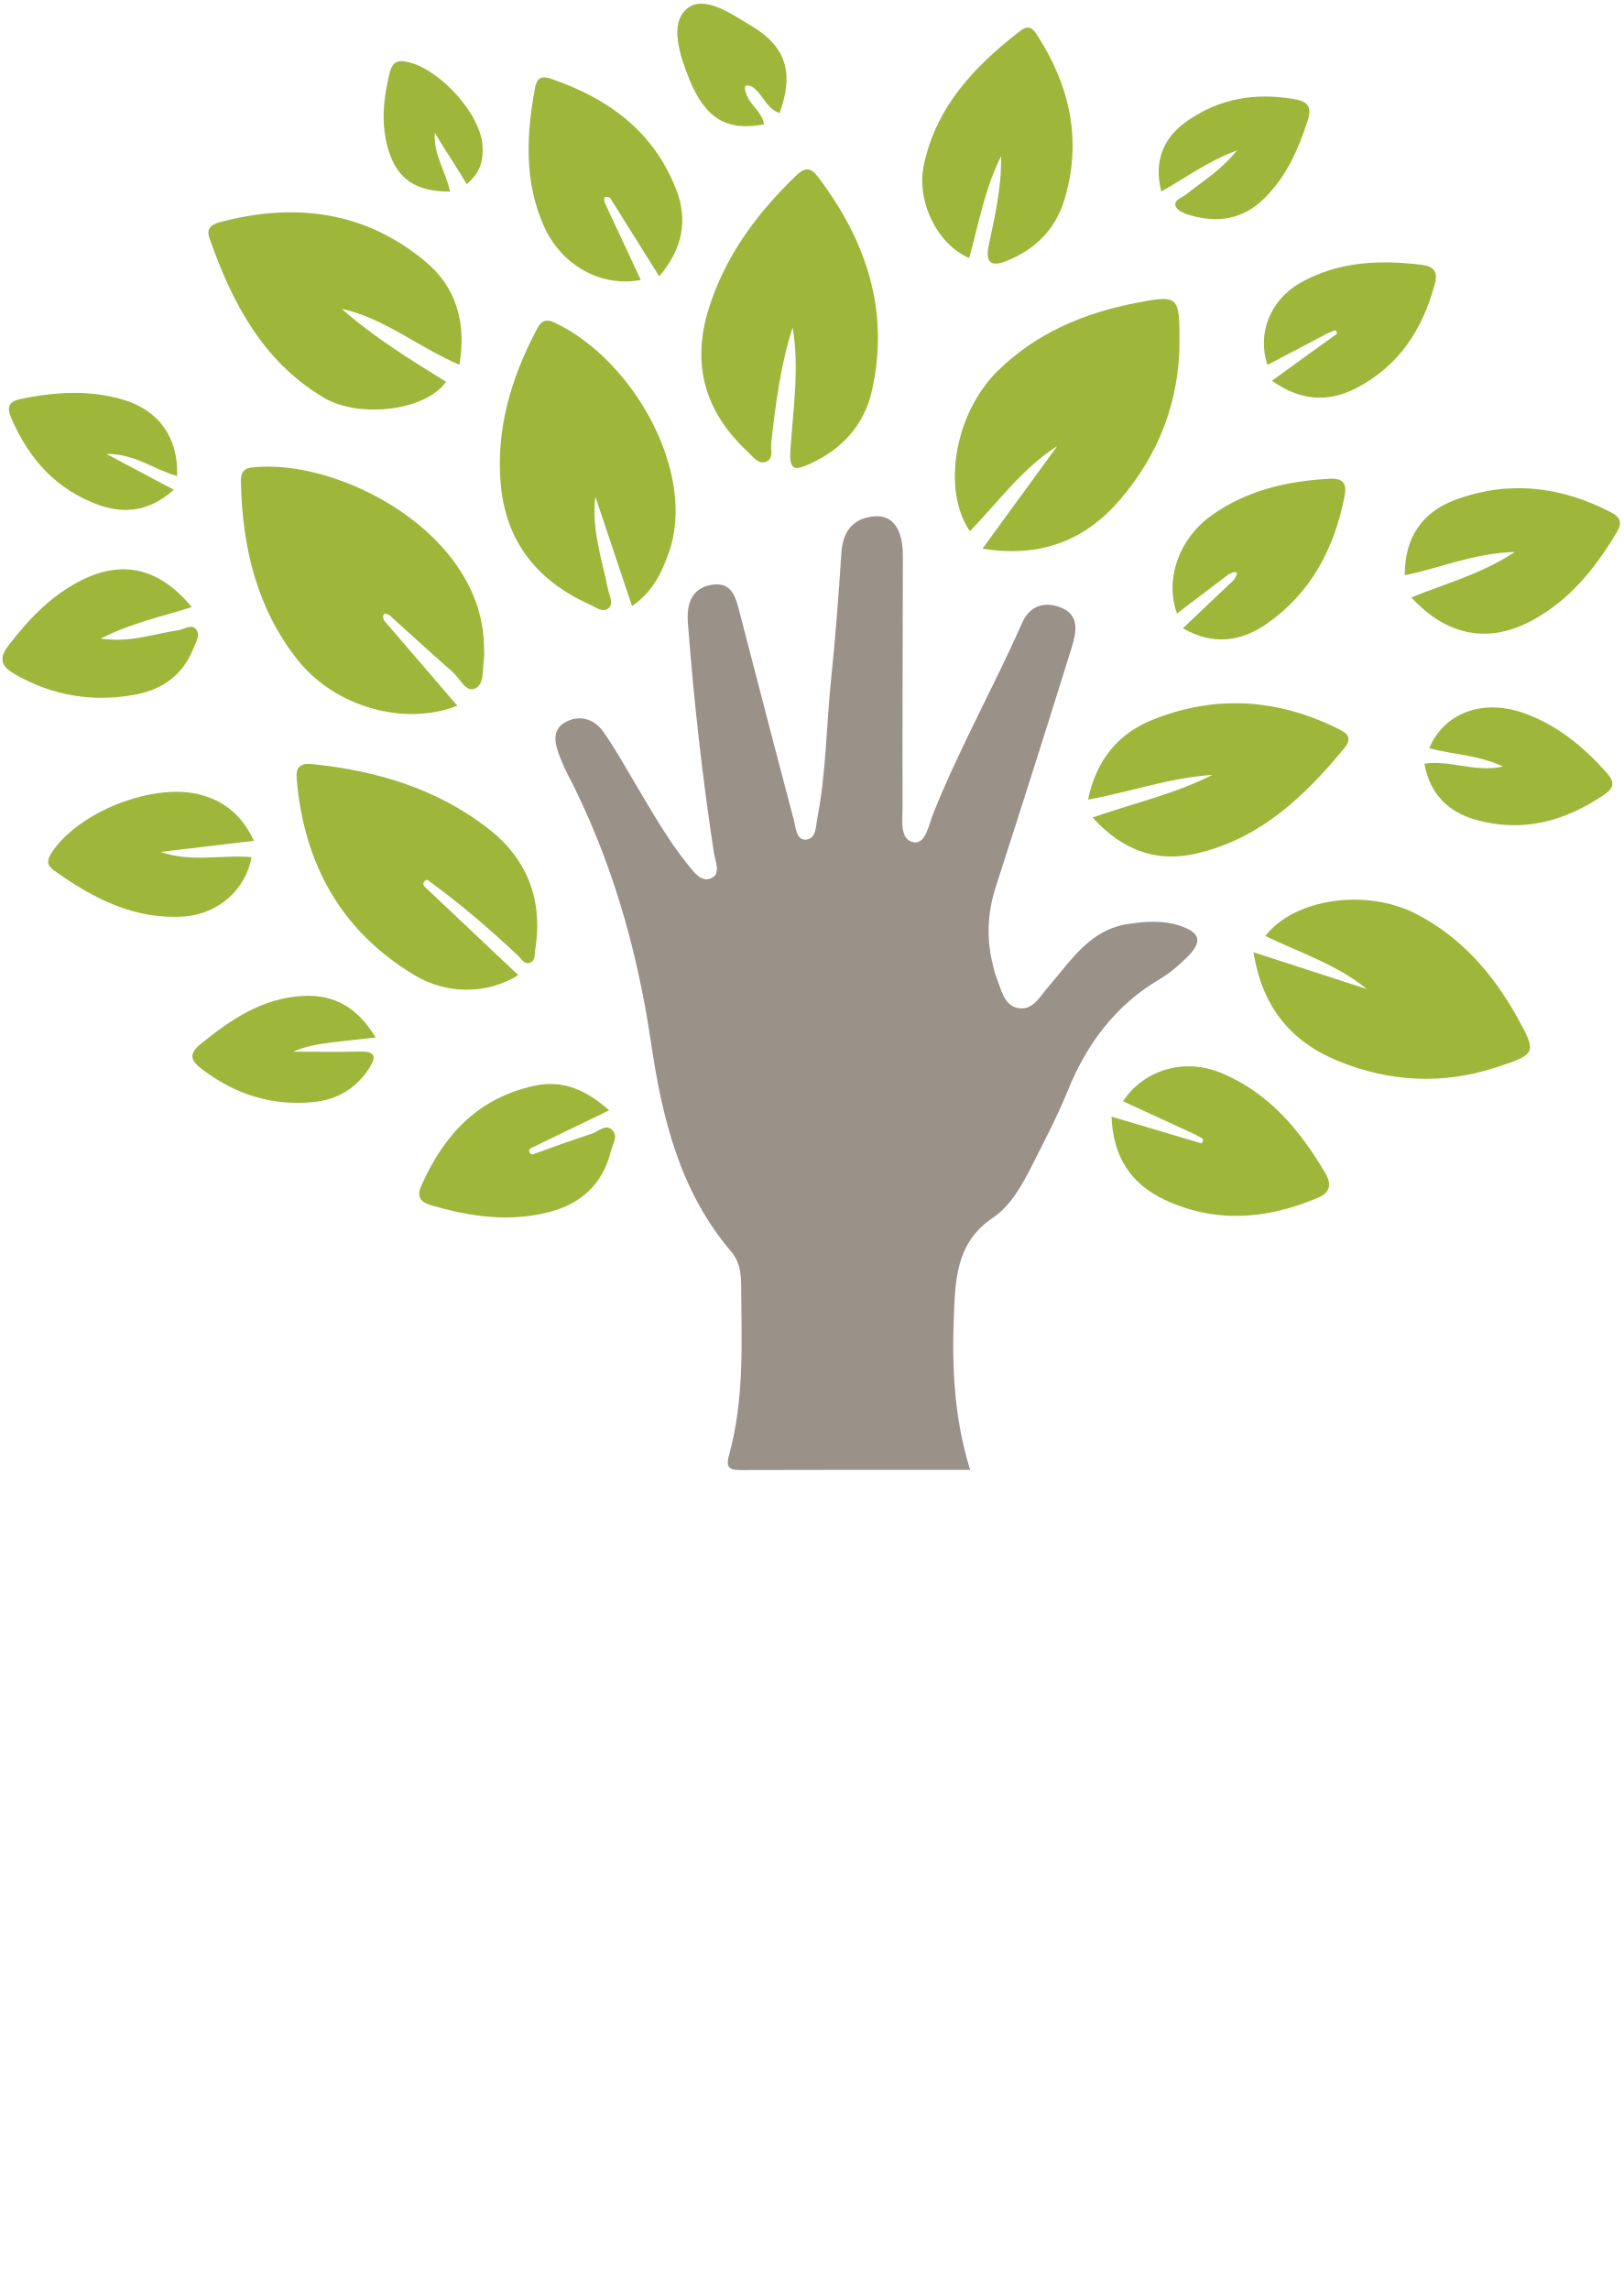
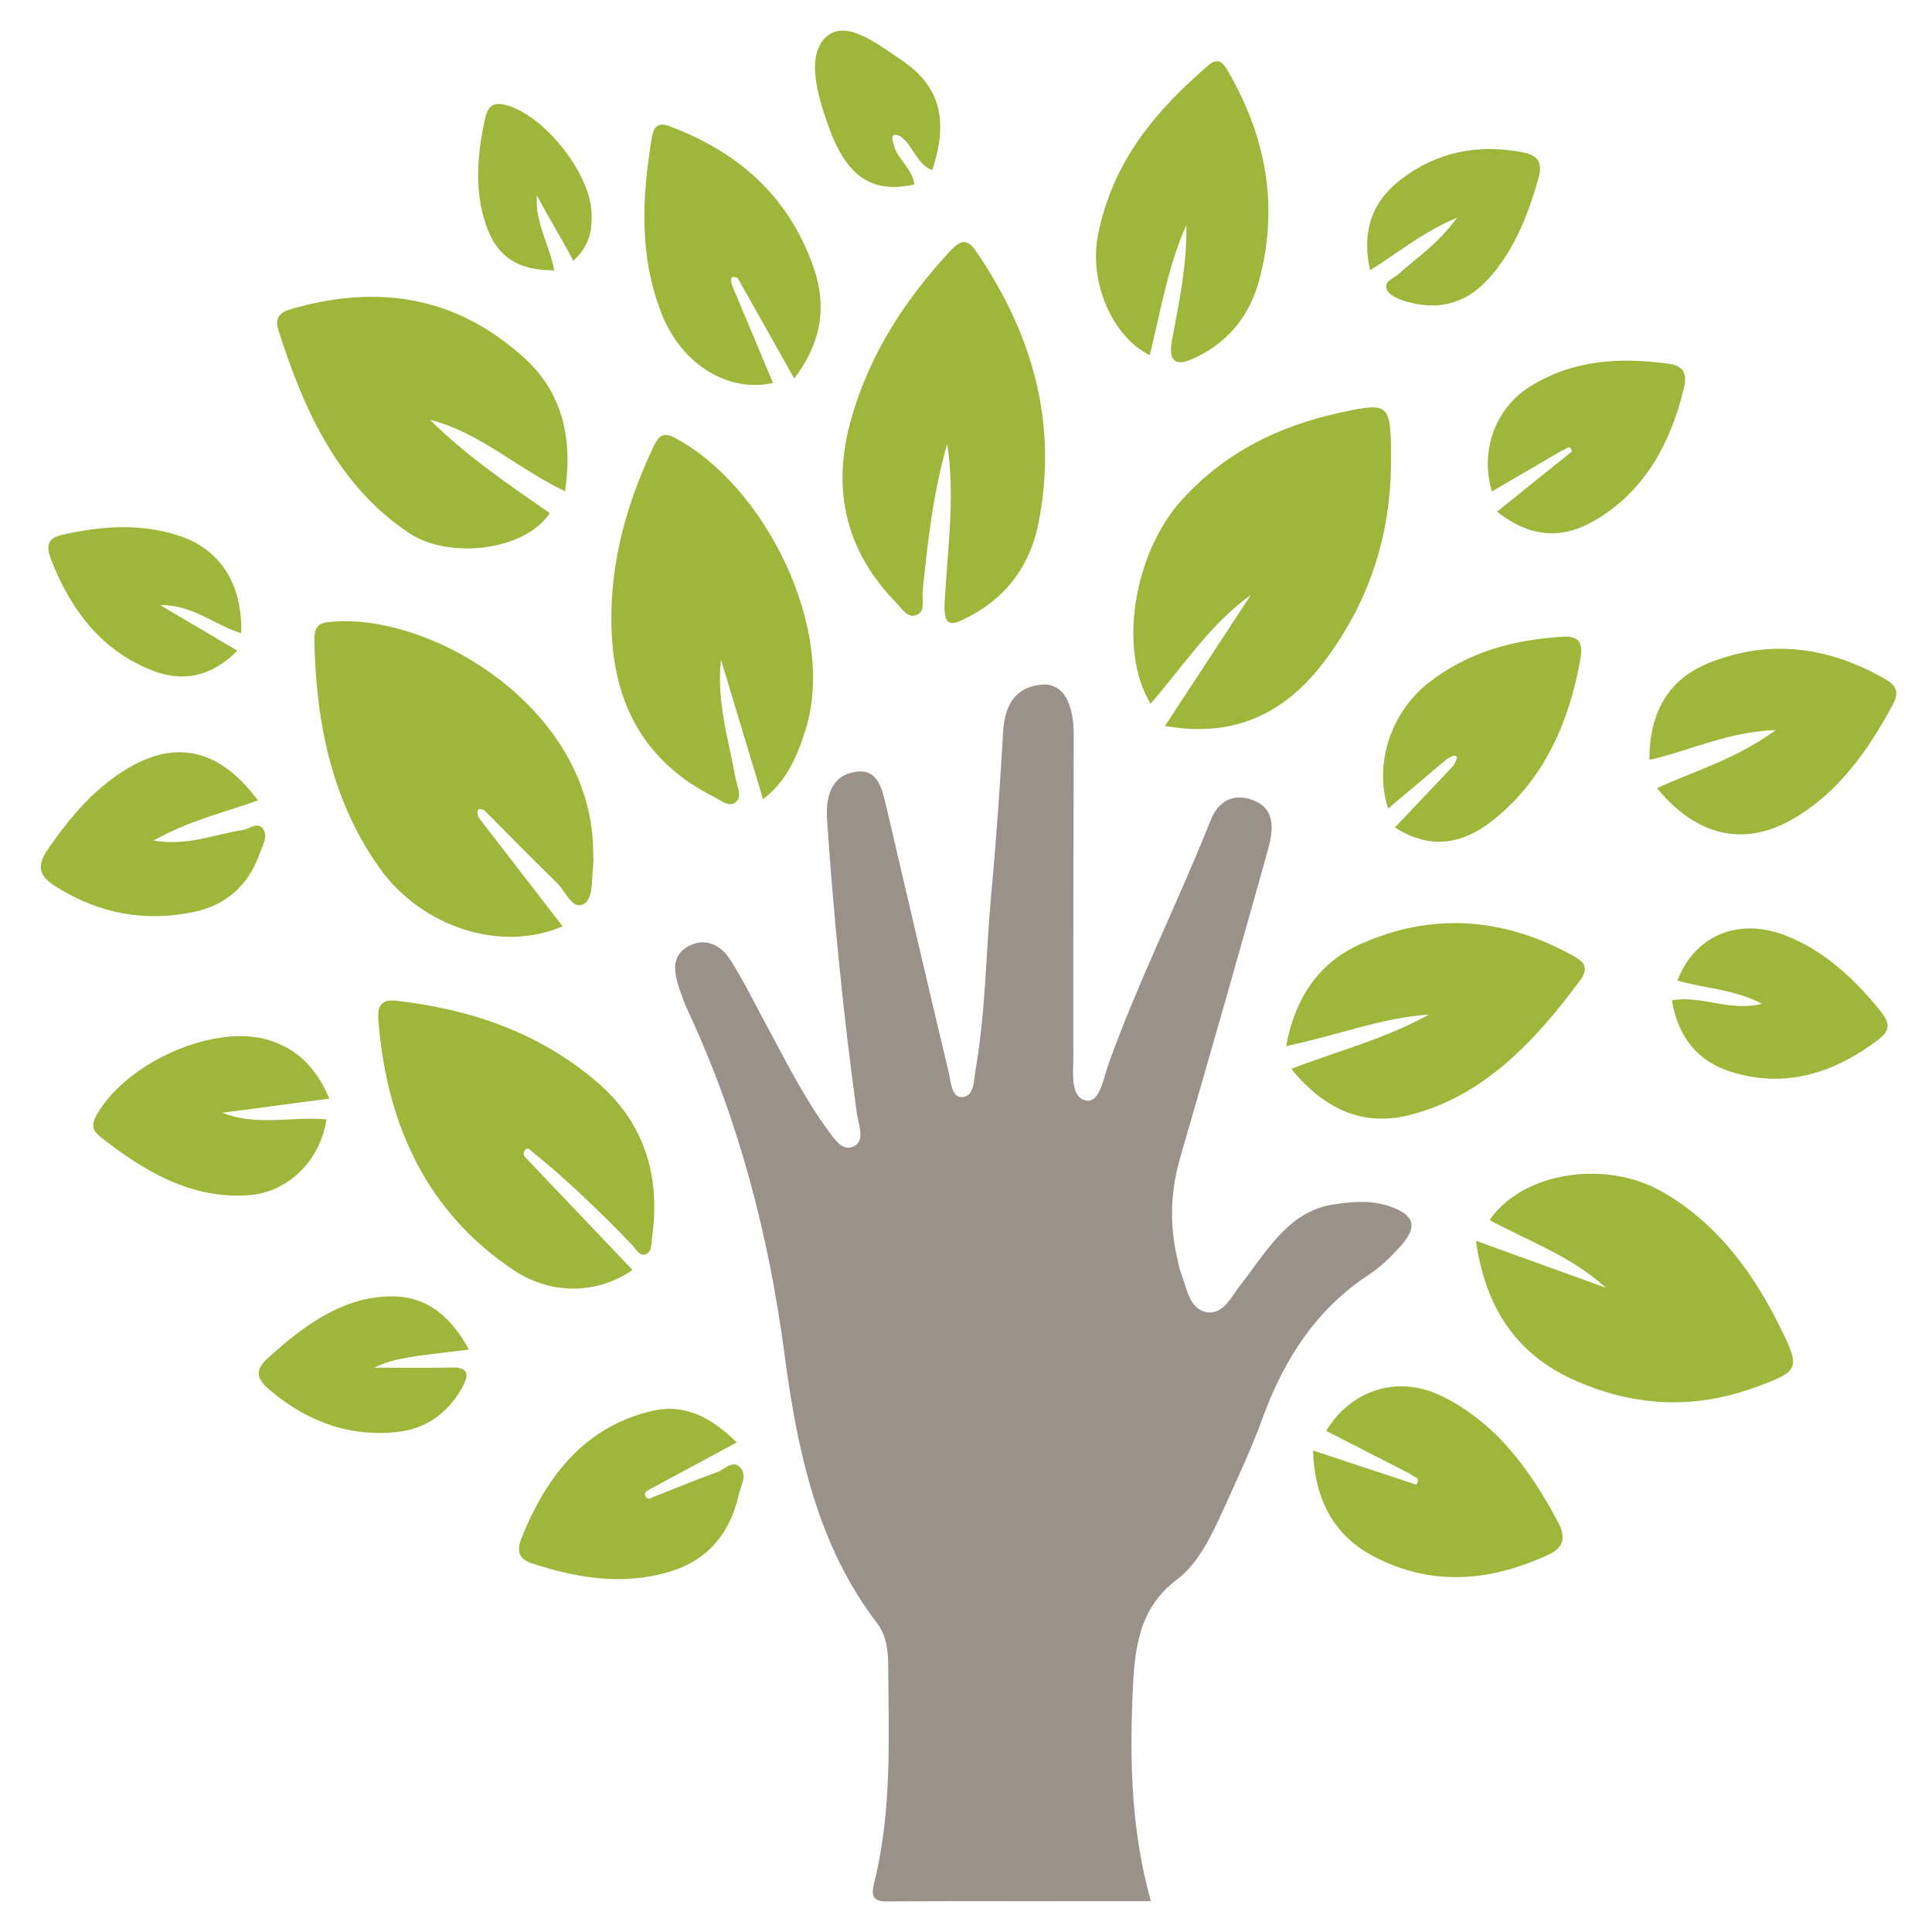
- <svg xmlns="http://www.w3.org/2000/svg" width="256" height="361" preserveAspectRatio="xMidYMid">
-   <g>
-     <rect fill="none" id="canvas_background" height="402" width="582" y="-1" x="-1" />
+ <svg xmlns="http://www.w3.org/2000/svg" width="180" height="180" preserveAspectRatio="xMidYMid" version="1.1" id="svg3745" viewBox="0 0 180 180">
+   <defs id="defs3749" />
+   <g id="g3736" transform="translate(-0.383,-51.74003)">
+     <rect id="canvas_background" height="402" width="582" y="-1" x="-1" style="fill:none" />
  </g>
-   <g>
+   <g id="g3743" transform="matrix(0.6779094,0,0,0.7540018,3.543314,2.41546)">
    <g id="svg_4">
-       <path id="svg_5" fill="#9A9188" d="m152.94,231.717c-12.345,0 -24.347,-0.023 -36.35,0.023c-1.973,0.006 -2.095,-0.781 -1.64,-2.43c2.424,-8.786 1.952,-17.792 1.89,-26.762c-0.013,-1.908 -0.275,-3.712 -1.536,-5.196c-8.145,-9.558 -10.925,-21.108 -12.7,-33.147c-2.187,-14.83 -6.324,-29.109 -13.278,-42.48c-0.423,-0.815 -0.774,-1.675 -1.105,-2.536c-0.749,-1.942 -1.275,-4.1 0.857,-5.315c2.185,-1.243 4.53,-0.608 5.992,1.428c1.841,2.565 3.356,5.364 4.985,8.079c2.65,4.413 5.142,8.932 8.401,12.94c0.944,1.163 2.159,2.944 3.799,2.053c1.404,-0.765 0.492,-2.626 0.278,-4.022c-1.834,-12.002 -3.167,-24.063 -4.087,-36.167c-0.213,-2.79 0.458,-5.485 3.786,-6.001c3.263,-0.507 3.79,2.138 4.4,4.476c2.824,10.846 5.618,21.696 8.498,32.526c0.318,1.193 0.365,3.203 1.825,3.175c1.754,-0.034 1.644,-2.097 1.904,-3.438c1.387,-7.146 1.398,-14.433 2.145,-21.648c0.695,-6.69 1.205,-13.402 1.64,-20.115c0.226,-3.464 1.885,-5.507 5.277,-5.765c2.877,-0.218 4.424,2.133 4.417,6.249c-0.02,13.207 -0.085,26.413 -0.053,39.619c0.005,2.023 -0.484,5.097 1.726,5.511c1.914,0.36 2.395,-2.717 3.1,-4.485c4.115,-10.308 9.565,-19.991 14.04,-30.131c1.164,-2.64 3.428,-3.351 5.907,-2.459c3.239,1.167 2.643,3.964 1.891,6.381a3638.687,3638.687 0 0 1 -11.96,37.704c-1.344,4.153 -1.508,8.27 -0.432,12.465c0.165,0.639 0.295,1.294 0.548,1.898c0.8,1.91 1.143,4.468 3.585,4.797c2.205,0.297 3.288,-1.906 4.557,-3.362c3.615,-4.14 6.556,-9.09 12.75,-9.95c2.641,-0.368 5.25,-0.572 7.841,0.247c3.377,1.072 3.822,2.514 1.365,4.96c-1.3,1.297 -2.732,2.543 -4.304,3.47c-7.032,4.13 -11.567,10.214 -14.588,17.671c-1.583,3.908 -3.549,7.661 -5.45,11.43c-1.616,3.2 -3.434,6.61 -6.304,8.537c-5.403,3.631 -5.886,8.787 -6.139,14.389c-0.384,8.463 -0.127,16.85 2.522,25.38l0,0.001z" />
-       <path id="svg_6" fill="#9EB63A" d="m60.515,97.767c3.855,4.489 7.709,8.977 11.585,13.493c-8.38,3.266 -19.314,0.183 -25.187,-7.24c-6.411,-8.108 -8.67,-17.623 -8.928,-27.746c-0.033,-1.214 -0.015,-2.38 1.687,-2.578c13.598,-1.585 36.417,10.243 36.63,28.265c0.006,0.661 0.07,1.33 -0.023,1.979c-0.232,1.649 0.08,3.993 -1.4,4.613c-1.48,0.623 -2.391,-1.638 -3.534,-2.635c-3.375,-2.947 -6.673,-5.983 -10,-8.987c-1.012,-0.45 -1.062,0.051 -0.83,0.836m106.164,-27.45c-5.523,3.53 -9.303,8.8 -13.771,13.432c-4.47,-6.512 -2.424,-18.582 4.383,-25.278c6.029,-5.93 13.509,-9.098 21.692,-10.692c6.814,-1.327 6.959,-1.17 6.963,5.944c0.007,9.506 -3.243,17.871 -9.36,25.032c-5.526,6.468 -12.582,9.213 -21.702,7.737c4.11,-5.638 7.954,-10.906 11.795,-16.175m48.795,85.598c-4.755,-3.895 -10.556,-5.729 -15.99,-8.363c4.503,-5.882 15.86,-7.577 23.816,-3.46c7.044,3.647 12.05,9.391 15.856,16.223c3.17,5.689 3.07,5.863 -3.27,7.94c-8.473,2.778 -16.878,2.319 -25.048,-1.048c-7.377,-3.041 -11.88,-8.532 -13.223,-17.093l17.86,5.801m-90.519,-104.284c-1.922,5.973 -2.69,12.09 -3.38,18.222c-0.112,0.998 0.402,2.39 -0.711,2.89c-1.293,0.582 -2.14,-0.746 -2.945,-1.488c-6.747,-6.226 -8.959,-13.754 -6.193,-22.59c2.585,-8.267 7.563,-14.982 13.718,-20.93c1.281,-1.237 2.236,-1.531 3.478,0.107c7.606,10.036 11.358,21.07 8.55,33.682c-1.22,5.468 -4.704,9.302 -9.85,11.618c-2.162,0.975 -3.207,1.172 -3.022,-1.977c0.384,-6.494 1.48,-12.988 0.355,-19.534m-25.316,43.912c-1.977,-5.902 -3.881,-11.578 -5.784,-17.252c-0.627,5.172 1.033,9.863 2.01,14.669c0.203,1.002 0.966,2.223 0.02,2.953c-0.903,0.7 -2.02,-0.217 -2.937,-0.628c-8.25,-3.702 -13.235,-9.9 -14.02,-19.05c-0.731,-8.551 1.606,-16.46 5.511,-23.975c0.636,-1.223 1.178,-2.25 2.975,-1.408c12.395,5.806 22.432,23.665 18.052,36.175c-1.133,3.241 -2.588,6.302 -5.826,8.516m-32.729,44.197c4.88,4.613 9.76,9.224 14.792,13.984c-4.827,2.985 -11.136,3.146 -16.383,-0.01c-11.585,-6.963 -17.426,-17.59 -18.549,-30.94c-0.161,-1.92 0.599,-2.516 2.552,-2.313c10.024,1.044 19.427,3.833 27.507,10.043c6.282,4.827 8.8,11.326 7.552,19.212c-0.121,0.765 0.024,1.752 -0.858,2.055c-0.897,0.31 -1.333,-0.635 -1.875,-1.141c-4.434,-4.153 -9.027,-8.113 -13.942,-11.685c-0.204,-0.245 -0.432,-0.307 -0.649,-0.141c-0.34,0.258 -0.442,0.57 -0.147,0.935m5.511,-82.243c-6.53,-2.78 -11.828,-7.349 -18.56,-8.818c5.073,4.472 10.768,7.989 16.463,11.51c-3.366,4.69 -13.837,5.75 -19.294,2.497c-9.642,-5.747 -14.469,-15.017 -18.018,-25.163c-0.526,-1.506 0.308,-2.143 1.664,-2.502c11.802,-3.127 22.854,-1.75 32.395,6.214c4.853,4.051 6.49,9.663 5.35,16.262m99.817,71.376c6.559,-2.276 13,-3.728 18.9,-6.714c-6.57,0.407 -12.777,2.634 -19.611,3.897c1.305,-6.265 4.741,-10.397 10.151,-12.578c9.835,-3.963 19.603,-3.351 29.119,1.33c1.439,0.709 2.576,1.382 1.093,3.18c-6.321,7.664 -13.384,14.34 -23.455,16.6c-6.322,1.42 -11.625,-0.674 -16.197,-5.715m-14.422,-104.256c-2.554,5.098 -3.535,10.656 -5.027,16.066c-5.041,-2.196 -8.391,-8.92 -7.134,-14.76c1.98,-9.18 8.024,-15.52 15.169,-21.04c1.442,-1.114 2.087,-0.277 2.78,0.808c5.096,7.949 6.959,16.457 4.241,25.669c-1.395,4.726 -4.585,7.93 -9.133,9.77c-2.45,0.991 -3.427,0.305 -2.843,-2.443c0.981,-4.625 2.043,-9.249 1.947,-14.07m-62.465,7.379c1.882,4.034 3.767,8.068 5.664,12.132c-6.197,1.21 -12.53,-2.275 -15.29,-8.517c-3.125,-7.06 -2.747,-14.39 -1.38,-21.768c0.296,-1.588 1.04,-1.928 2.497,-1.432c9.036,3.067 16.215,8.311 19.762,17.475c1.84,4.753 1.048,9.3 -2.679,13.68l-7.762,-12.399c-0.979,-0.418 -1.024,0.08 -0.812,0.829m127.151,62.189c5.418,-2.23 10.795,-3.564 16.327,-7.178c-6.725,0.214 -11.903,2.601 -17.373,3.674c-0.008,-5.785 2.565,-9.902 8.03,-11.909c8.398,-3.086 16.59,-2.106 24.487,1.992c1.517,0.785 1.786,1.664 0.93,3.101c-3.501,5.875 -7.704,11.081 -13.938,14.237c-6.613,3.347 -13.076,1.994 -18.463,-3.917m-138.1,87.642c2.972,-1.05 5.928,-2.153 8.928,-3.118c1.04,-0.336 2.174,-1.62 3.22,-0.535c0.936,0.971 0.007,2.268 -0.267,3.365c-1.268,5.085 -4.653,8.203 -9.589,9.5c-6.296,1.658 -12.518,0.78 -18.679,-1.023c-1.828,-0.536 -2.346,-1.39 -1.578,-3.133c3.537,-8.026 9.004,-13.853 17.912,-15.738c4.509,-0.954 8.137,0.76 11.683,3.882l-12.398,6.009c-0.227,0.2 -0.304,0.432 -0.156,0.658c0.247,0.378 0.579,0.345 0.924,0.133m-59.083,-47.531c4.874,1.71 9.62,0.41 14.328,0.823c-0.867,5.07 -5.246,8.996 -10.646,9.358c-7.827,0.526 -14.323,-2.855 -20.45,-7.226c-1.226,-0.877 -1.205,-1.65 -0.348,-2.932c4.317,-6.453 16.207,-11.061 23.56,-8.993c3.748,1.054 6.44,3.305 8.269,7.222l-14.713,1.748m168.399,-43.785c-2.714,2.062 -5.43,4.122 -8.166,6.2c-1.957,-5.31 0.25,-11.758 5.444,-15.461c5.533,-3.95 11.885,-5.408 18.58,-5.777c2.226,-0.122 2.778,0.786 2.387,2.777c-1.612,8.183 -5.26,15.182 -12.208,20.04c-4.01,2.802 -8.398,3.55 -13.275,0.753c2.82,-2.676 5.46,-5.184 8.097,-7.689c0.171,-0.34 0.512,-0.921 0.426,-1.009c-0.424,-0.438 -0.845,0.096 -1.286,0.166m-163.493,5.192c-4.726,1.522 -9.355,2.437 -14.353,4.958c4.79,0.712 8.458,-0.806 12.233,-1.297c0.95,-0.123 2.149,-1.149 2.886,-0.045c0.61,0.914 -0.164,2.031 -0.548,3.001c-1.606,4.05 -4.806,6.33 -8.874,7.13c-6.695,1.317 -13.108,0.305 -19.119,-3.1c-2.151,-1.22 -2.796,-2.397 -1.111,-4.596c3.172,-4.143 6.71,-7.85 11.4,-10.23c6.585,-3.338 12.412,-1.977 17.486,4.18m179.318,-43.291c-3.242,1.705 -6.485,3.408 -9.73,5.11c-1.655,-4.86 0.38,-10.208 5.152,-12.916c5.999,-3.405 12.526,-3.676 19.191,-2.856c1.807,0.222 2.552,1.07 2.065,2.914c-1.9,7.204 -5.67,13.047 -12.431,16.529c-4.46,2.295 -8.865,1.976 -13.27,-1.173l10.294,-7.444c-0.3,-1.011 -0.841,-0.15 -1.27,-0.164m-20.874,126.547c-3.879,-1.785 -7.757,-3.57 -11.635,-5.357c3.314,-4.984 9.699,-6.904 15.592,-4.42c7.408,3.12 12.297,8.958 16.276,15.696c1.078,1.828 0.826,3.118 -1.224,3.978c-8.006,3.365 -16.08,4.036 -24.101,0.264c-5.29,-2.487 -8.126,-6.784 -8.347,-13.09l14.19,4.217c0.721,-0.996 -0.458,-0.883 -0.751,-1.288m-160.749,-103.925c-3.677,-0.997 -6.543,-3.5 -11.161,-3.483l10.637,5.65c-3.722,3.342 -7.618,3.873 -11.713,2.436c-6.757,-2.374 -11.133,-7.267 -13.919,-13.76c-0.797,-1.86 -0.253,-2.637 1.6,-3.01c5.372,-1.08 10.742,-1.444 16.063,0.142c5.64,1.681 8.686,5.975 8.493,12.025m31.306,88.521c-2.69,0.297 -4.863,0.51 -7.03,0.788c-2.028,0.258 -4.046,0.584 -5.979,1.448c3.542,0 7.083,0.055 10.624,-0.019c2.26,-0.044 2.522,0.797 1.407,2.552c-2.054,3.23 -5.073,5.028 -8.777,5.402c-6.583,0.668 -12.473,-1.216 -17.729,-5.253c-1.838,-1.41 -1.896,-2.458 -0.07,-3.937c4.778,-3.859 9.761,-7.23 16.165,-7.54c4.905,-0.236 8.528,1.852 11.389,6.56m135.788,-139.846c-4.783,1.772 -8.1,4.358 -11.95,6.474c-1.242,-5.068 0.487,-8.632 4.243,-11.218c5.015,-3.458 10.628,-4.374 16.611,-3.366c2.085,0.353 2.994,1.077 2.237,3.408c-1.482,4.572 -3.372,8.85 -6.862,12.284c-3.365,3.314 -7.334,3.89 -11.687,2.64c-0.84,-0.243 -1.98,-0.71 -2.248,-1.372c-0.42,-1.04 0.936,-1.352 1.596,-1.884c2.509,-2.025 5.357,-3.658 8.06,-6.966m29.539,96.68c4.127,-0.623 7.932,1.442 12.394,0.44c-3.982,-1.85 -7.936,-1.886 -11.633,-2.877c2.297,-5.484 8.257,-7.82 14.721,-5.603c5.282,1.812 9.464,5.25 13.164,9.363c1.28,1.422 1.461,2.36 -0.3,3.56c-6.193,4.217 -12.873,6.021 -20.21,3.967c-4.348,-1.22 -7.27,-4.045 -8.136,-8.85m-106.981,-105.808c0.5,1.913 2.562,2.961 2.874,5.01c-5.792,1.15 -9.258,-0.9 -11.74,-7.018c-1.509,-3.718 -3.204,-8.756 -0.486,-11.143c2.724,-2.388 7.136,0.804 10.355,2.729c5.377,3.22 6.615,7.427 4.316,13.658c-2.159,-0.696 -2.65,-3.147 -4.405,-4.187c-1.12,-0.465 -1.237,0.032 -0.914,0.951m-46.634,15.621c-5.347,0.005 -8.206,-1.914 -9.627,-6.318c-1.335,-4.148 -0.893,-8.31 0.133,-12.454c0.33,-1.325 0.93,-1.995 2.494,-1.726c5.085,0.877 11.833,8.113 12.13,13.297c0.136,2.406 -0.358,4.213 -2.503,6.03c-1.672,-2.906 -3.388,-5.29 -5.003,-8.1c-0.304,3.355 1.695,5.985 2.377,9.271" />
+       <path id="svg_5" d="m 152.94,231.717 c -12.345,0 -24.347,-0.023 -36.35,0.023 -1.973,0.006 -2.095,-0.781 -1.64,-2.43 2.424,-8.786 1.952,-17.792 1.89,-26.762 -0.013,-1.908 -0.275,-3.712 -1.536,-5.196 -8.145,-9.558 -10.925,-21.108 -12.7,-33.147 -2.187,-14.83 -6.324,-29.109 -13.278,-42.48 -0.423,-0.815 -0.774,-1.675 -1.105,-2.536 -0.749,-1.942 -1.275,-4.1 0.857,-5.315 2.185,-1.243 4.53,-0.608 5.992,1.428 1.841,2.565 3.356,5.364 4.985,8.079 2.65,4.413 5.142,8.932 8.401,12.94 0.944,1.163 2.159,2.944 3.799,2.053 1.404,-0.765 0.492,-2.626 0.278,-4.022 -1.834,-12.002 -3.167,-24.063 -4.087,-36.167 -0.213,-2.79 0.458,-5.485 3.786,-6.001 3.263,-0.507 3.79,2.138 4.4,4.476 2.824,10.846 5.618,21.696 8.498,32.526 0.318,1.193 0.365,3.203 1.825,3.175 1.754,-0.034 1.644,-2.097 1.904,-3.438 1.387,-7.146 1.398,-14.433 2.145,-21.648 0.695,-6.69 1.205,-13.402 1.64,-20.115 0.226,-3.464 1.885,-5.507 5.277,-5.765 2.877,-0.218 4.424,2.133 4.417,6.249 -0.02,13.207 -0.085,26.413 -0.053,39.619 0.005,2.023 -0.484,5.097 1.726,5.511 1.914,0.36 2.395,-2.717 3.1,-4.485 4.115,-10.308 9.565,-19.991 14.04,-30.131 1.164,-2.64 3.428,-3.351 5.907,-2.459 3.239,1.167 2.643,3.964 1.891,6.381 a 3638.687,3638.687 0 0 1 -11.96,37.704 c -1.344,4.153 -1.508,8.27 -0.432,12.465 0.165,0.639 0.295,1.294 0.548,1.898 0.8,1.91 1.143,4.468 3.585,4.797 2.205,0.297 3.288,-1.906 4.557,-3.362 3.615,-4.14 6.556,-9.09 12.75,-9.95 2.641,-0.368 5.25,-0.572 7.841,0.247 3.377,1.072 3.822,2.514 1.365,4.96 -1.3,1.297 -2.732,2.543 -4.304,3.47 -7.032,4.13 -11.567,10.214 -14.588,17.671 -1.583,3.908 -3.549,7.661 -5.45,11.43 -1.616,3.2 -3.434,6.61 -6.304,8.537 -5.403,3.631 -5.886,8.787 -6.139,14.389 -0.384,8.463 -0.127,16.85 2.522,25.38 z" style="fill:#9a9188" />
+       <path id="svg_6" d="m 60.515,97.767 c 3.855,4.489 7.709,8.977 11.585,13.493 -8.38,3.266 -19.314,0.183 -25.187,-7.24 -6.411,-8.108 -8.67,-17.623 -8.928,-27.746 -0.033,-1.214 -0.015,-2.38 1.687,-2.578 13.598,-1.585 36.417,10.243 36.63,28.265 0.006,0.661 0.07,1.33 -0.023,1.979 -0.232,1.649 0.08,3.993 -1.4,4.613 -1.48,0.623 -2.391,-1.638 -3.534,-2.635 -3.375,-2.947 -6.673,-5.983 -10,-8.987 -1.012,-0.45 -1.062,0.051 -0.83,0.836 m 106.164,-27.45 c -5.523,3.53 -9.303,8.8 -13.771,13.432 -4.47,-6.512 -2.424,-18.582 4.383,-25.278 6.029,-5.93 13.509,-9.098 21.692,-10.692 6.814,-1.327 6.959,-1.17 6.963,5.944 0.007,9.506 -3.243,17.871 -9.36,25.032 -5.526,6.468 -12.582,9.213 -21.702,7.737 4.11,-5.638 7.954,-10.906 11.795,-16.175 m 48.795,85.598 c -4.755,-3.895 -10.556,-5.729 -15.99,-8.363 4.503,-5.882 15.86,-7.577 23.816,-3.46 7.044,3.647 12.05,9.391 15.856,16.223 3.17,5.689 3.07,5.863 -3.27,7.94 -8.473,2.778 -16.878,2.319 -25.048,-1.048 -7.377,-3.041 -11.88,-8.532 -13.223,-17.093 l 17.86,5.801 M 124.956,51.631 c -1.922,5.973 -2.69,12.09 -3.38,18.222 -0.112,0.998 0.402,2.39 -0.711,2.89 -1.293,0.582 -2.14,-0.746 -2.945,-1.488 -6.747,-6.226 -8.959,-13.754 -6.193,-22.59 2.585,-8.267 7.563,-14.982 13.718,-20.93 1.281,-1.237 2.236,-1.531 3.478,0.107 7.606,10.036 11.358,21.07 8.55,33.682 -1.22,5.468 -4.704,9.302 -9.85,11.618 -2.162,0.975 -3.207,1.172 -3.022,-1.977 0.384,-6.494 1.48,-12.988 0.355,-19.534 M 99.64,95.543 c -1.977,-5.902 -3.881,-11.578 -5.784,-17.252 -0.627,5.172 1.033,9.863 2.01,14.669 0.203,1.002 0.966,2.223 0.02,2.953 -0.903,0.7 -2.02,-0.217 -2.937,-0.628 -8.25,-3.702 -13.235,-9.9 -14.02,-19.05 -0.731,-8.551 1.606,-16.46 5.511,-23.975 0.636,-1.223 1.178,-2.25 2.975,-1.408 12.395,5.806 22.432,23.665 18.052,36.175 -1.133,3.241 -2.588,6.302 -5.826,8.516 M 66.912,139.74 c 4.88,4.613 9.76,9.224 14.792,13.984 -4.827,2.985 -11.136,3.146 -16.383,-0.01 -11.585,-6.963 -17.426,-17.59 -18.549,-30.94 -0.161,-1.92 0.599,-2.516 2.552,-2.313 10.024,1.044 19.427,3.833 27.507,10.043 6.282,4.827 8.8,11.326 7.552,19.212 -0.121,0.765 0.024,1.752 -0.858,2.055 -0.897,0.31 -1.333,-0.635 -1.875,-1.141 -4.434,-4.153 -9.027,-8.113 -13.942,-11.685 -0.204,-0.245 -0.432,-0.307 -0.649,-0.141 -0.34,0.258 -0.442,0.57 -0.147,0.935 m 5.511,-82.243 c -6.53,-2.78 -11.828,-7.349 -18.56,-8.818 5.073,4.472 10.768,7.989 16.463,11.51 -3.366,4.69 -13.837,5.75 -19.294,2.497 C 41.39,56.938 36.563,47.668 33.014,37.522 c -0.526,-1.506 0.308,-2.143 1.664,-2.502 11.802,-3.127 22.854,-1.75 32.395,6.214 4.853,4.051 6.49,9.663 5.35,16.262 m 99.817,71.376 c 6.559,-2.276 13,-3.728 18.9,-6.714 -6.57,0.407 -12.777,2.634 -19.611,3.897 1.305,-6.265 4.741,-10.397 10.151,-12.578 9.835,-3.963 19.603,-3.351 29.119,1.33 1.439,0.709 2.576,1.382 1.093,3.18 -6.321,7.664 -13.384,14.34 -23.455,16.6 -6.322,1.42 -11.625,-0.674 -16.197,-5.715 M 157.818,24.616 c -2.554,5.098 -3.535,10.656 -5.027,16.066 -5.041,-2.196 -8.391,-8.92 -7.134,-14.76 1.98,-9.18 8.024,-15.52 15.169,-21.04 1.442,-1.114 2.087,-0.277 2.78,0.808 5.096,7.949 6.959,16.457 4.241,25.669 -1.395,4.726 -4.585,7.93 -9.133,9.77 -2.45,0.991 -3.427,0.305 -2.843,-2.443 0.981,-4.625 2.043,-9.249 1.947,-14.07 m -62.465,7.379 c 1.882,4.034 3.767,8.068 5.664,12.132 -6.197,1.21 -12.53,-2.275 -15.29,-8.517 -3.125,-7.06 -2.747,-14.39 -1.38,-21.768 0.296,-1.588 1.04,-1.928 2.497,-1.432 9.036,3.067 16.215,8.311 19.762,17.475 1.84,4.753 1.048,9.3 -2.679,13.68 L 96.165,31.166 c -0.979,-0.418 -1.024,0.08 -0.812,0.829 m 127.151,62.189 c 5.418,-2.23 10.795,-3.564 16.327,-7.178 -6.725,0.214 -11.903,2.601 -17.373,3.674 -0.008,-5.785 2.565,-9.902 8.03,-11.909 8.398,-3.086 16.59,-2.106 24.487,1.992 1.517,0.785 1.786,1.664 0.93,3.101 -3.501,5.875 -7.704,11.081 -13.938,14.237 -6.613,3.347 -13.076,1.994 -18.463,-3.917 m -138.1,87.642 c 2.972,-1.05 5.928,-2.153 8.928,-3.118 1.04,-0.336 2.174,-1.62 3.22,-0.535 0.936,0.971 0.007,2.268 -0.267,3.365 -1.268,5.085 -4.653,8.203 -9.589,9.5 -6.296,1.658 -12.518,0.78 -18.679,-1.023 -1.828,-0.536 -2.346,-1.39 -1.578,-3.133 3.537,-8.026 9.004,-13.853 17.912,-15.738 4.509,-0.954 8.137,0.76 11.683,3.882 l -12.398,6.009 c -0.227,0.2 -0.304,0.432 -0.156,0.658 0.247,0.378 0.579,0.345 0.924,0.133 M 25.321,134.295 c 4.874,1.71 9.62,0.41 14.328,0.823 -0.867,5.07 -5.246,8.996 -10.646,9.358 -7.827,0.526 -14.323,-2.855 -20.45,-7.226 -1.226,-0.877 -1.205,-1.65 -0.348,-2.932 4.317,-6.453 16.207,-11.061 23.56,-8.993 3.748,1.054 6.44,3.305 8.269,7.222 l -14.713,1.748 M 193.72,90.51 c -2.714,2.062 -5.43,4.122 -8.166,6.2 -1.957,-5.31 0.25,-11.758 5.444,-15.461 5.533,-3.95 11.885,-5.408 18.58,-5.777 2.226,-0.122 2.778,0.786 2.387,2.777 -1.612,8.183 -5.26,15.182 -12.208,20.04 -4.01,2.802 -8.398,3.55 -13.275,0.753 2.82,-2.676 5.46,-5.184 8.097,-7.689 0.171,-0.34 0.512,-0.921 0.426,-1.009 -0.424,-0.438 -0.845,0.096 -1.286,0.166 M 30.226,95.702 c -4.726,1.522 -9.355,2.437 -14.353,4.958 4.79,0.712 8.458,-0.806 12.233,-1.297 0.95,-0.123 2.149,-1.149 2.886,-0.045 0.61,0.914 -0.164,2.031 -0.548,3.001 -1.606,4.05 -4.806,6.33 -8.874,7.13 -6.695,1.317 -13.108,0.305 -19.119,-3.1 -2.151,-1.22 -2.796,-2.397 -1.111,-4.596 3.172,-4.143 6.71,-7.85 11.4,-10.23 6.585,-3.338 12.412,-1.977 17.486,4.18 M 209.544,52.412 c -3.242,1.705 -6.485,3.408 -9.73,5.11 -1.655,-4.86 0.38,-10.208 5.152,-12.916 5.999,-3.405 12.526,-3.676 19.191,-2.856 1.807,0.222 2.552,1.07 2.065,2.914 -1.9,7.204 -5.67,13.047 -12.431,16.529 -4.46,2.295 -8.865,1.976 -13.27,-1.173 l 10.294,-7.444 c -0.3,-1.011 -0.841,-0.15 -1.27,-0.164 m -20.874,126.547 c -3.879,-1.785 -7.757,-3.57 -11.635,-5.357 3.314,-4.984 9.699,-6.904 15.592,-4.42 7.408,3.12 12.297,8.958 16.276,15.696 1.078,1.828 0.826,3.118 -1.224,3.978 -8.006,3.365 -16.08,4.036 -24.101,0.264 -5.29,-2.487 -8.126,-6.784 -8.347,-13.09 l 14.19,4.217 c 0.721,-0.996 -0.458,-0.883 -0.751,-1.288 M 27.922,75.034 c -3.677,-0.997 -6.543,-3.5 -11.161,-3.483 l 10.637,5.65 C 23.676,80.543 19.78,81.074 15.685,79.637 8.928,77.263 4.552,72.37 1.766,65.877 c -0.797,-1.86 -0.253,-2.637 1.6,-3.01 5.372,-1.08 10.742,-1.444 16.063,0.142 5.64,1.681 8.686,5.975 8.493,12.025 m 31.306,88.521 c -2.69,0.297 -4.863,0.51 -7.03,0.788 -2.028,0.258 -4.046,0.584 -5.979,1.448 3.542,0 7.083,0.055 10.624,-0.019 2.26,-0.044 2.522,0.797 1.407,2.552 -2.054,3.23 -5.073,5.028 -8.777,5.402 -6.583,0.668 -12.473,-1.216 -17.729,-5.253 -1.838,-1.41 -1.896,-2.458 -0.07,-3.937 4.778,-3.859 9.761,-7.23 16.165,-7.54 4.905,-0.236 8.528,1.852 11.389,6.56 M 195.016,23.71 c -4.783,1.772 -8.1,4.358 -11.95,6.474 -1.242,-5.068 0.487,-8.632 4.243,-11.218 5.015,-3.458 10.628,-4.374 16.611,-3.366 2.085,0.353 2.994,1.077 2.237,3.408 -1.482,4.572 -3.372,8.85 -6.862,12.284 -3.365,3.314 -7.334,3.89 -11.687,2.64 -0.84,-0.243 -1.98,-0.71 -2.248,-1.372 -0.42,-1.04 0.936,-1.352 1.596,-1.884 2.509,-2.025 5.357,-3.658 8.06,-6.966 m 29.539,96.68 c 4.127,-0.623 7.932,1.442 12.394,0.44 -3.982,-1.85 -7.936,-1.886 -11.633,-2.877 2.297,-5.484 8.257,-7.82 14.721,-5.603 5.282,1.812 9.464,5.25 13.164,9.363 1.28,1.422 1.461,2.36 -0.3,3.56 -6.193,4.217 -12.873,6.021 -20.21,3.967 -4.348,-1.22 -7.27,-4.045 -8.136,-8.85 M 117.574,14.582 c 0.5,1.913 2.562,2.961 2.874,5.01 -5.792,1.15 -9.258,-0.9 -11.74,-7.018 -1.509,-3.718 -3.204,-8.756 -0.486,-11.143 2.724,-2.388 7.136,0.804 10.355,2.729 5.377,3.22 6.615,7.427 4.316,13.658 -2.159,-0.696 -2.65,-3.147 -4.405,-4.187 -1.12,-0.465 -1.237,0.032 -0.914,0.951 M 70.94,30.203 c -5.347,0.005 -8.206,-1.914 -9.627,-6.318 -1.335,-4.148 -0.893,-8.31 0.133,-12.454 0.33,-1.325 0.93,-1.995 2.494,-1.726 5.085,0.877 11.833,8.113 12.13,13.297 0.136,2.406 -0.358,4.213 -2.503,6.03 -1.672,-2.906 -3.388,-5.29 -5.003,-8.1 -0.304,3.355 1.695,5.985 2.377,9.271" style="fill:#9eb63a" />
    </g>
  </g>
</svg>
